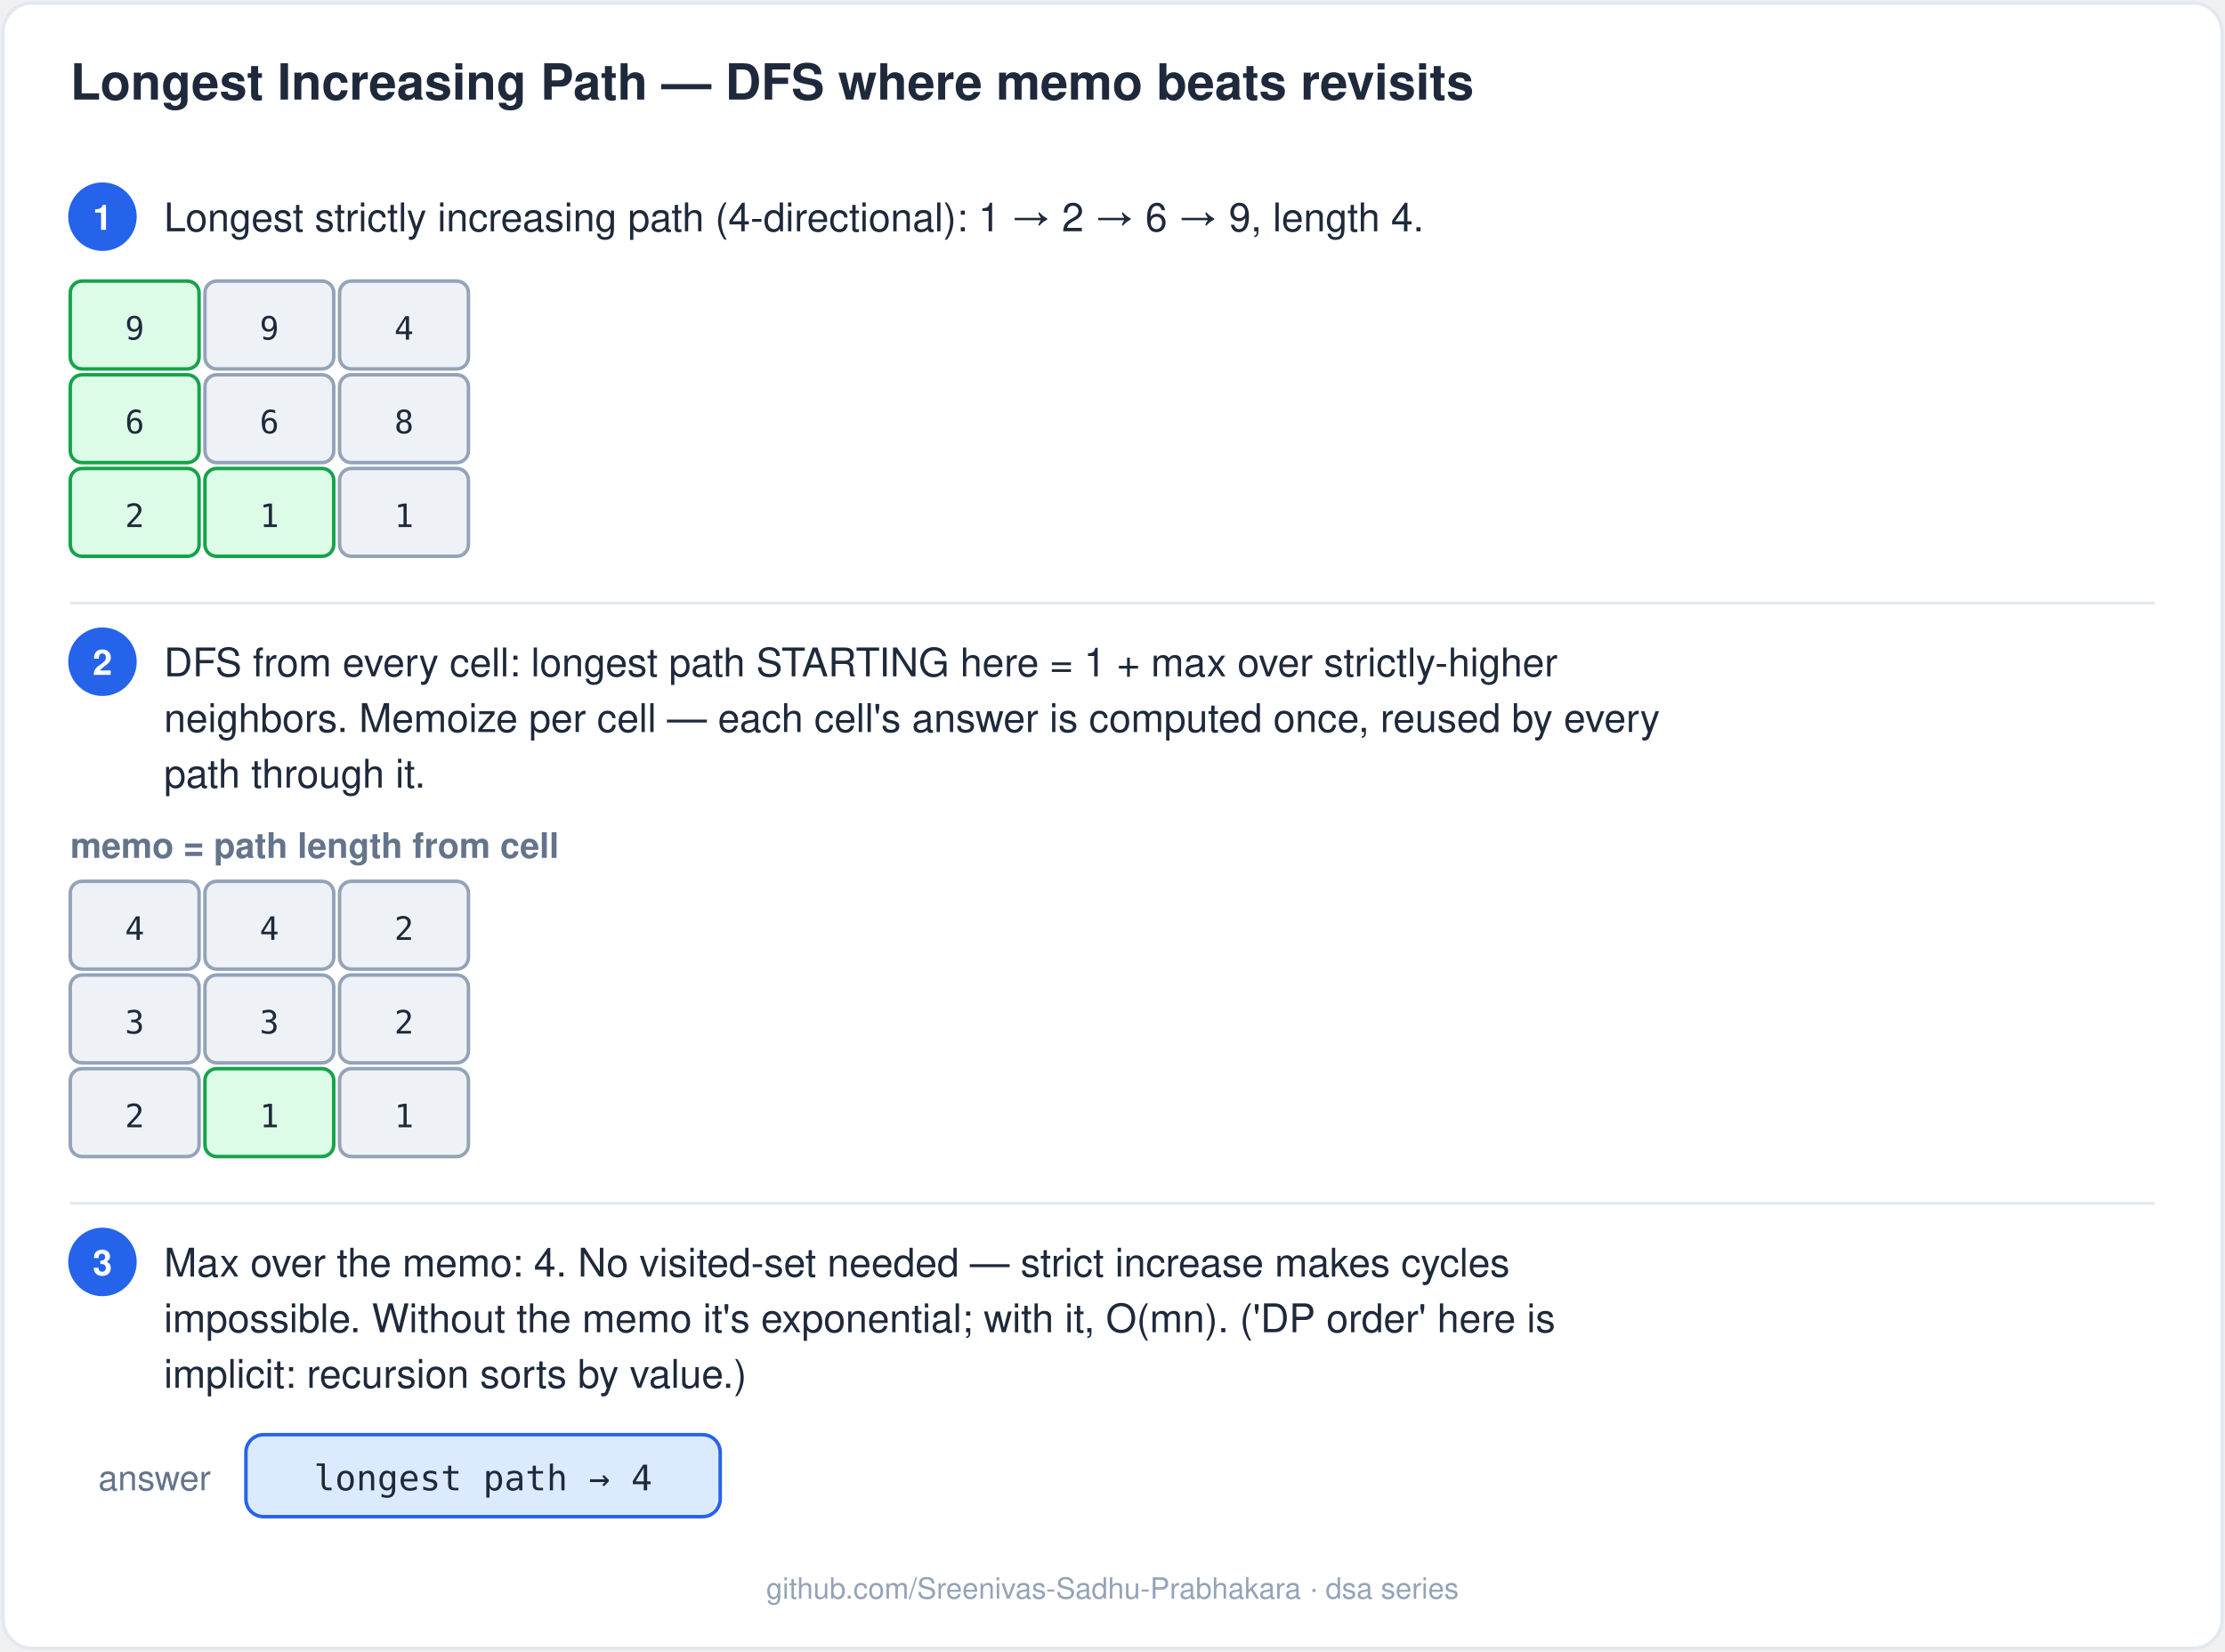
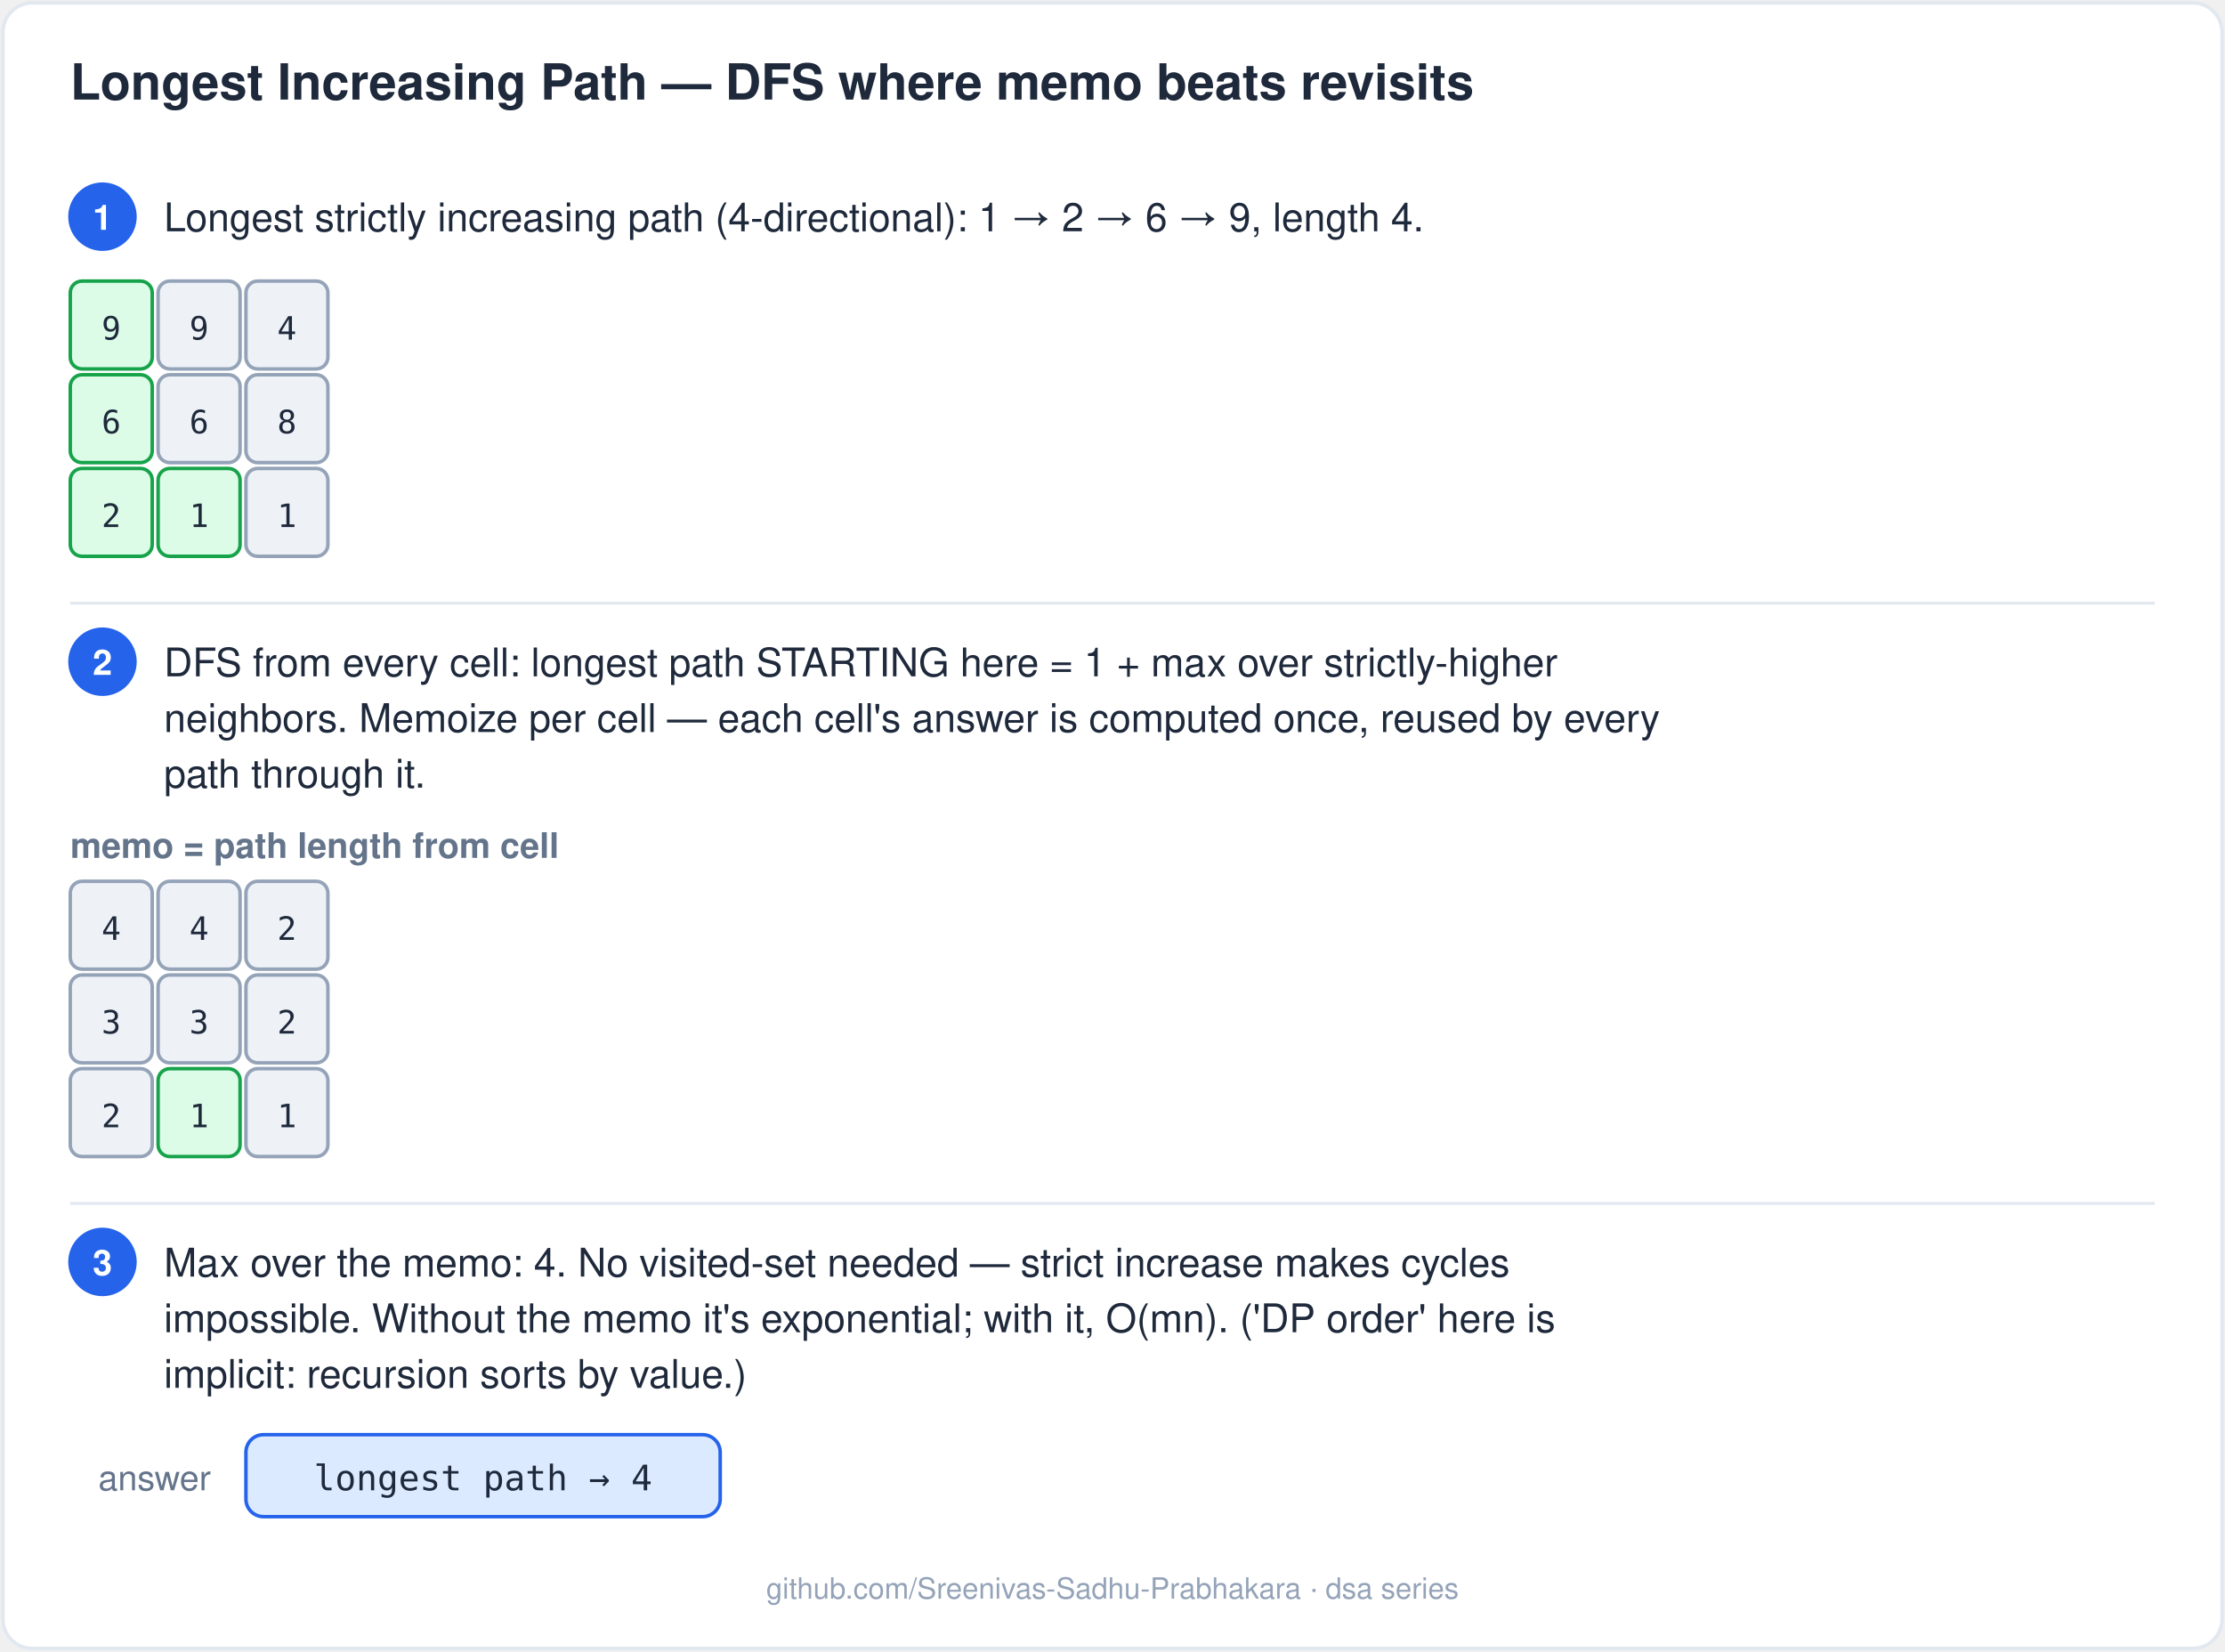
<svg xmlns="http://www.w3.org/2000/svg" width="760" height="564" viewBox="0 0 760 564" role="img" aria-label="Step-by-step visual walkthrough">
  <defs>
    <marker id="arr" markerWidth="8" markerHeight="8" refX="6" refY="3" orient="auto">
      <path d="M0,0 L7,3 L0,6 z" fill="context-stroke" />
    </marker>
  </defs>
  <rect x="1.0" y="1.0" width="758.0" height="562.0" rx="10" fill="#ffffff" stroke="#e2e8f0" stroke-width="1.2" />
  <text x="24.0" y="34.0" font-family="-apple-system,Segoe UI,Helvetica,Arial,sans-serif" font-size="17" fill="#1e293b" text-anchor="start" font-weight="600">Longest Increasing Path — DFS where memo beats revisits</text>
  <circle cx="35.0" cy="74.0" r="11" fill="#2563eb" stroke="#2563eb" stroke-width="1.4" />
  <text x="35.0" y="78.5" font-family="-apple-system,Segoe UI,Helvetica,Arial,sans-serif" font-size="12" fill="#ffffff" text-anchor="middle" font-weight="600">1</text>
  <text x="56.0" y="79.0" font-family="-apple-system,Segoe UI,Helvetica,Arial,sans-serif" font-size="13.5" fill="#1e293b" text-anchor="start">Longest strictly increasing path (4-directional): 1 → 2 → 6 → 9, length 4.</text>
-   <rect x="24.0" y="96.0" width="44.0" height="30.0" rx="4" fill="#dcfce7" stroke="#16a34a" stroke-width="1.2" />
-   <text x="46.0" y="116.0" font-family="ui-monospace,Menlo,monospace" font-size="11" fill="#1e293b" text-anchor="middle">9</text>
-   <rect x="70.0" y="96.0" width="44.0" height="30.0" rx="4" fill="#eef2f7" stroke="#94a3b8" stroke-width="1.2" />
-   <text x="92.0" y="116.0" font-family="ui-monospace,Menlo,monospace" font-size="11" fill="#1e293b" text-anchor="middle">9</text>
-   <rect x="116.0" y="96.0" width="44.0" height="30.0" rx="4" fill="#eef2f7" stroke="#94a3b8" stroke-width="1.2" />
-   <text x="138.0" y="116.0" font-family="ui-monospace,Menlo,monospace" font-size="11" fill="#1e293b" text-anchor="middle">4</text>
-   <rect x="24.0" y="128.0" width="44.0" height="30.0" rx="4" fill="#dcfce7" stroke="#16a34a" stroke-width="1.2" />
-   <text x="46.0" y="148.0" font-family="ui-monospace,Menlo,monospace" font-size="11" fill="#1e293b" text-anchor="middle">6</text>
-   <rect x="70.0" y="128.0" width="44.0" height="30.0" rx="4" fill="#eef2f7" stroke="#94a3b8" stroke-width="1.2" />
-   <text x="92.0" y="148.0" font-family="ui-monospace,Menlo,monospace" font-size="11" fill="#1e293b" text-anchor="middle">6</text>
-   <rect x="116.0" y="128.0" width="44.0" height="30.0" rx="4" fill="#eef2f7" stroke="#94a3b8" stroke-width="1.2" />
-   <text x="138.0" y="148.0" font-family="ui-monospace,Menlo,monospace" font-size="11" fill="#1e293b" text-anchor="middle">8</text>
-   <rect x="24.0" y="160.0" width="44.0" height="30.0" rx="4" fill="#dcfce7" stroke="#16a34a" stroke-width="1.2" />
-   <text x="46.0" y="180.0" font-family="ui-monospace,Menlo,monospace" font-size="11" fill="#1e293b" text-anchor="middle">2</text>
-   <rect x="70.0" y="160.0" width="44.0" height="30.0" rx="4" fill="#dcfce7" stroke="#16a34a" stroke-width="1.2" />
-   <text x="92.0" y="180.0" font-family="ui-monospace,Menlo,monospace" font-size="11" fill="#1e293b" text-anchor="middle">1</text>
-   <rect x="116.0" y="160.0" width="44.0" height="30.0" rx="4" fill="#eef2f7" stroke="#94a3b8" stroke-width="1.2" />
-   <text x="138.0" y="180.0" font-family="ui-monospace,Menlo,monospace" font-size="11" fill="#1e293b" text-anchor="middle">1</text>
+   <rect x="24.0" y="96.0" width="28.0" height="30.0" rx="4" fill="#dcfce7" stroke="#16a34a" stroke-width="1.2" />
+   <text x="38.0" y="116.0" font-family="ui-monospace,Menlo,monospace" font-size="11" fill="#1e293b" text-anchor="middle">9</text>
+   <rect x="54.0" y="96.0" width="28.0" height="30.0" rx="4" fill="#eef2f7" stroke="#94a3b8" stroke-width="1.2" />
+   <text x="68.0" y="116.0" font-family="ui-monospace,Menlo,monospace" font-size="11" fill="#1e293b" text-anchor="middle">9</text>
+   <rect x="84.0" y="96.0" width="28.0" height="30.0" rx="4" fill="#eef2f7" stroke="#94a3b8" stroke-width="1.2" />
+   <text x="98.0" y="116.0" font-family="ui-monospace,Menlo,monospace" font-size="11" fill="#1e293b" text-anchor="middle">4</text>
+   <rect x="24.0" y="128.0" width="28.0" height="30.0" rx="4" fill="#dcfce7" stroke="#16a34a" stroke-width="1.2" />
+   <text x="38.0" y="148.0" font-family="ui-monospace,Menlo,monospace" font-size="11" fill="#1e293b" text-anchor="middle">6</text>
+   <rect x="54.0" y="128.0" width="28.0" height="30.0" rx="4" fill="#eef2f7" stroke="#94a3b8" stroke-width="1.2" />
+   <text x="68.0" y="148.0" font-family="ui-monospace,Menlo,monospace" font-size="11" fill="#1e293b" text-anchor="middle">6</text>
+   <rect x="84.0" y="128.0" width="28.0" height="30.0" rx="4" fill="#eef2f7" stroke="#94a3b8" stroke-width="1.2" />
+   <text x="98.0" y="148.0" font-family="ui-monospace,Menlo,monospace" font-size="11" fill="#1e293b" text-anchor="middle">8</text>
+   <rect x="24.0" y="160.0" width="28.0" height="30.0" rx="4" fill="#dcfce7" stroke="#16a34a" stroke-width="1.2" />
+   <text x="38.0" y="180.0" font-family="ui-monospace,Menlo,monospace" font-size="11" fill="#1e293b" text-anchor="middle">2</text>
+   <rect x="54.0" y="160.0" width="28.0" height="30.0" rx="4" fill="#dcfce7" stroke="#16a34a" stroke-width="1.2" />
+   <text x="68.0" y="180.0" font-family="ui-monospace,Menlo,monospace" font-size="11" fill="#1e293b" text-anchor="middle">1</text>
+   <rect x="84.0" y="160.0" width="28.0" height="30.0" rx="4" fill="#eef2f7" stroke="#94a3b8" stroke-width="1.2" />
+   <text x="98.0" y="180.0" font-family="ui-monospace,Menlo,monospace" font-size="11" fill="#1e293b" text-anchor="middle">1</text>
  <line x1="24.0" y1="206.0" x2="736.0" y2="206.0" stroke="#e2e8f0" stroke-width="1" />
  <circle cx="35.0" cy="226.0" r="11" fill="#2563eb" stroke="#2563eb" stroke-width="1.4" />
  <text x="35.0" y="230.5" font-family="-apple-system,Segoe UI,Helvetica,Arial,sans-serif" font-size="12" fill="#ffffff" text-anchor="middle" font-weight="600">2</text>
  <text x="56.0" y="231.0" font-family="-apple-system,Segoe UI,Helvetica,Arial,sans-serif" font-size="13.5" fill="#1e293b" text-anchor="start">DFS from every cell: longest path STARTING here = 1 + max over strictly-higher</text>
  <text x="56.0" y="250.0" font-family="-apple-system,Segoe UI,Helvetica,Arial,sans-serif" font-size="13.5" fill="#1e293b" text-anchor="start">neighbors. Memoize per cell — each cell's answer is computed once, reused by every</text>
  <text x="56.0" y="269.0" font-family="-apple-system,Segoe UI,Helvetica,Arial,sans-serif" font-size="13.5" fill="#1e293b" text-anchor="start">path through it.</text>
  <text x="24.0" y="293.0" font-family="-apple-system,Segoe UI,Helvetica,Arial,sans-serif" font-size="12" fill="#64748b" text-anchor="start" font-weight="600">memo = path length from cell</text>
-   <rect x="24.0" y="301.0" width="44.0" height="30.0" rx="4" fill="#eef2f7" stroke="#94a3b8" stroke-width="1.2" />
-   <text x="46.0" y="321.0" font-family="ui-monospace,Menlo,monospace" font-size="11" fill="#1e293b" text-anchor="middle">4</text>
-   <rect x="70.0" y="301.0" width="44.0" height="30.0" rx="4" fill="#eef2f7" stroke="#94a3b8" stroke-width="1.2" />
-   <text x="92.0" y="321.0" font-family="ui-monospace,Menlo,monospace" font-size="11" fill="#1e293b" text-anchor="middle">4</text>
-   <rect x="116.0" y="301.0" width="44.0" height="30.0" rx="4" fill="#eef2f7" stroke="#94a3b8" stroke-width="1.2" />
-   <text x="138.0" y="321.0" font-family="ui-monospace,Menlo,monospace" font-size="11" fill="#1e293b" text-anchor="middle">2</text>
-   <rect x="24.0" y="333.0" width="44.0" height="30.0" rx="4" fill="#eef2f7" stroke="#94a3b8" stroke-width="1.2" />
-   <text x="46.0" y="353.0" font-family="ui-monospace,Menlo,monospace" font-size="11" fill="#1e293b" text-anchor="middle">3</text>
-   <rect x="70.0" y="333.0" width="44.0" height="30.0" rx="4" fill="#eef2f7" stroke="#94a3b8" stroke-width="1.2" />
-   <text x="92.0" y="353.0" font-family="ui-monospace,Menlo,monospace" font-size="11" fill="#1e293b" text-anchor="middle">3</text>
-   <rect x="116.0" y="333.0" width="44.0" height="30.0" rx="4" fill="#eef2f7" stroke="#94a3b8" stroke-width="1.2" />
-   <text x="138.0" y="353.0" font-family="ui-monospace,Menlo,monospace" font-size="11" fill="#1e293b" text-anchor="middle">2</text>
-   <rect x="24.0" y="365.0" width="44.0" height="30.0" rx="4" fill="#eef2f7" stroke="#94a3b8" stroke-width="1.2" />
-   <text x="46.0" y="385.0" font-family="ui-monospace,Menlo,monospace" font-size="11" fill="#1e293b" text-anchor="middle">2</text>
-   <rect x="70.0" y="365.0" width="44.0" height="30.0" rx="4" fill="#dcfce7" stroke="#16a34a" stroke-width="1.2" />
-   <text x="92.0" y="385.0" font-family="ui-monospace,Menlo,monospace" font-size="11" fill="#1e293b" text-anchor="middle">1</text>
-   <rect x="116.0" y="365.0" width="44.0" height="30.0" rx="4" fill="#eef2f7" stroke="#94a3b8" stroke-width="1.2" />
-   <text x="138.0" y="385.0" font-family="ui-monospace,Menlo,monospace" font-size="11" fill="#1e293b" text-anchor="middle">1</text>
+   <rect x="24.0" y="301.0" width="28.0" height="30.0" rx="4" fill="#eef2f7" stroke="#94a3b8" stroke-width="1.2" />
+   <text x="38.0" y="321.0" font-family="ui-monospace,Menlo,monospace" font-size="11" fill="#1e293b" text-anchor="middle">4</text>
+   <rect x="54.0" y="301.0" width="28.0" height="30.0" rx="4" fill="#eef2f7" stroke="#94a3b8" stroke-width="1.2" />
+   <text x="68.0" y="321.0" font-family="ui-monospace,Menlo,monospace" font-size="11" fill="#1e293b" text-anchor="middle">4</text>
+   <rect x="84.0" y="301.0" width="28.0" height="30.0" rx="4" fill="#eef2f7" stroke="#94a3b8" stroke-width="1.2" />
+   <text x="98.0" y="321.0" font-family="ui-monospace,Menlo,monospace" font-size="11" fill="#1e293b" text-anchor="middle">2</text>
+   <rect x="24.0" y="333.0" width="28.0" height="30.0" rx="4" fill="#eef2f7" stroke="#94a3b8" stroke-width="1.2" />
+   <text x="38.0" y="353.0" font-family="ui-monospace,Menlo,monospace" font-size="11" fill="#1e293b" text-anchor="middle">3</text>
+   <rect x="54.0" y="333.0" width="28.0" height="30.0" rx="4" fill="#eef2f7" stroke="#94a3b8" stroke-width="1.2" />
+   <text x="68.0" y="353.0" font-family="ui-monospace,Menlo,monospace" font-size="11" fill="#1e293b" text-anchor="middle">3</text>
+   <rect x="84.0" y="333.0" width="28.0" height="30.0" rx="4" fill="#eef2f7" stroke="#94a3b8" stroke-width="1.2" />
+   <text x="98.0" y="353.0" font-family="ui-monospace,Menlo,monospace" font-size="11" fill="#1e293b" text-anchor="middle">2</text>
+   <rect x="24.0" y="365.0" width="28.0" height="30.0" rx="4" fill="#eef2f7" stroke="#94a3b8" stroke-width="1.2" />
+   <text x="38.0" y="385.0" font-family="ui-monospace,Menlo,monospace" font-size="11" fill="#1e293b" text-anchor="middle">2</text>
+   <rect x="54.0" y="365.0" width="28.0" height="30.0" rx="4" fill="#dcfce7" stroke="#16a34a" stroke-width="1.2" />
+   <text x="68.0" y="385.0" font-family="ui-monospace,Menlo,monospace" font-size="11" fill="#1e293b" text-anchor="middle">1</text>
+   <rect x="84.0" y="365.0" width="28.0" height="30.0" rx="4" fill="#eef2f7" stroke="#94a3b8" stroke-width="1.2" />
+   <text x="98.0" y="385.0" font-family="ui-monospace,Menlo,monospace" font-size="11" fill="#1e293b" text-anchor="middle">1</text>
  <line x1="24.0" y1="411.0" x2="736.0" y2="411.0" stroke="#e2e8f0" stroke-width="1" />
  <circle cx="35.0" cy="431.0" r="11" fill="#2563eb" stroke="#2563eb" stroke-width="1.4" />
  <text x="35.0" y="435.5" font-family="-apple-system,Segoe UI,Helvetica,Arial,sans-serif" font-size="12" fill="#ffffff" text-anchor="middle" font-weight="600">3</text>
  <text x="56.0" y="436.0" font-family="-apple-system,Segoe UI,Helvetica,Arial,sans-serif" font-size="13.5" fill="#1e293b" text-anchor="start">Max over the memo: 4. No visited-set needed — strict increase makes cycles</text>
  <text x="56.0" y="455.0" font-family="-apple-system,Segoe UI,Helvetica,Arial,sans-serif" font-size="13.5" fill="#1e293b" text-anchor="start">impossible. Without the memo it's exponential; with it, O(mn). ('DP order' here is</text>
  <text x="56.0" y="474.0" font-family="-apple-system,Segoe UI,Helvetica,Arial,sans-serif" font-size="13.5" fill="#1e293b" text-anchor="start">implicit: recursion sorts by value.)</text>
  <text x="72.0" y="509.0" font-family="-apple-system,Segoe UI,Helvetica,Arial,sans-serif" font-size="12" fill="#64748b" text-anchor="end">answer</text>
  <rect x="84.0" y="490.0" width="162.0" height="28.0" rx="6" fill="#dbeafe" stroke="#2563eb" stroke-width="1.2" />
  <text x="165.0" y="509.0" font-family="ui-monospace,Menlo,monospace" font-size="12" fill="#1e293b" text-anchor="middle">longest path → 4</text>
  <text x="380.0" y="546.0" font-family="-apple-system,Segoe UI,Helvetica,Arial,sans-serif" font-size="10" fill="#94a3b8" text-anchor="middle">github.com/Sreenivas-Sadhu-Prabhakara · dsa series</text>
</svg>
